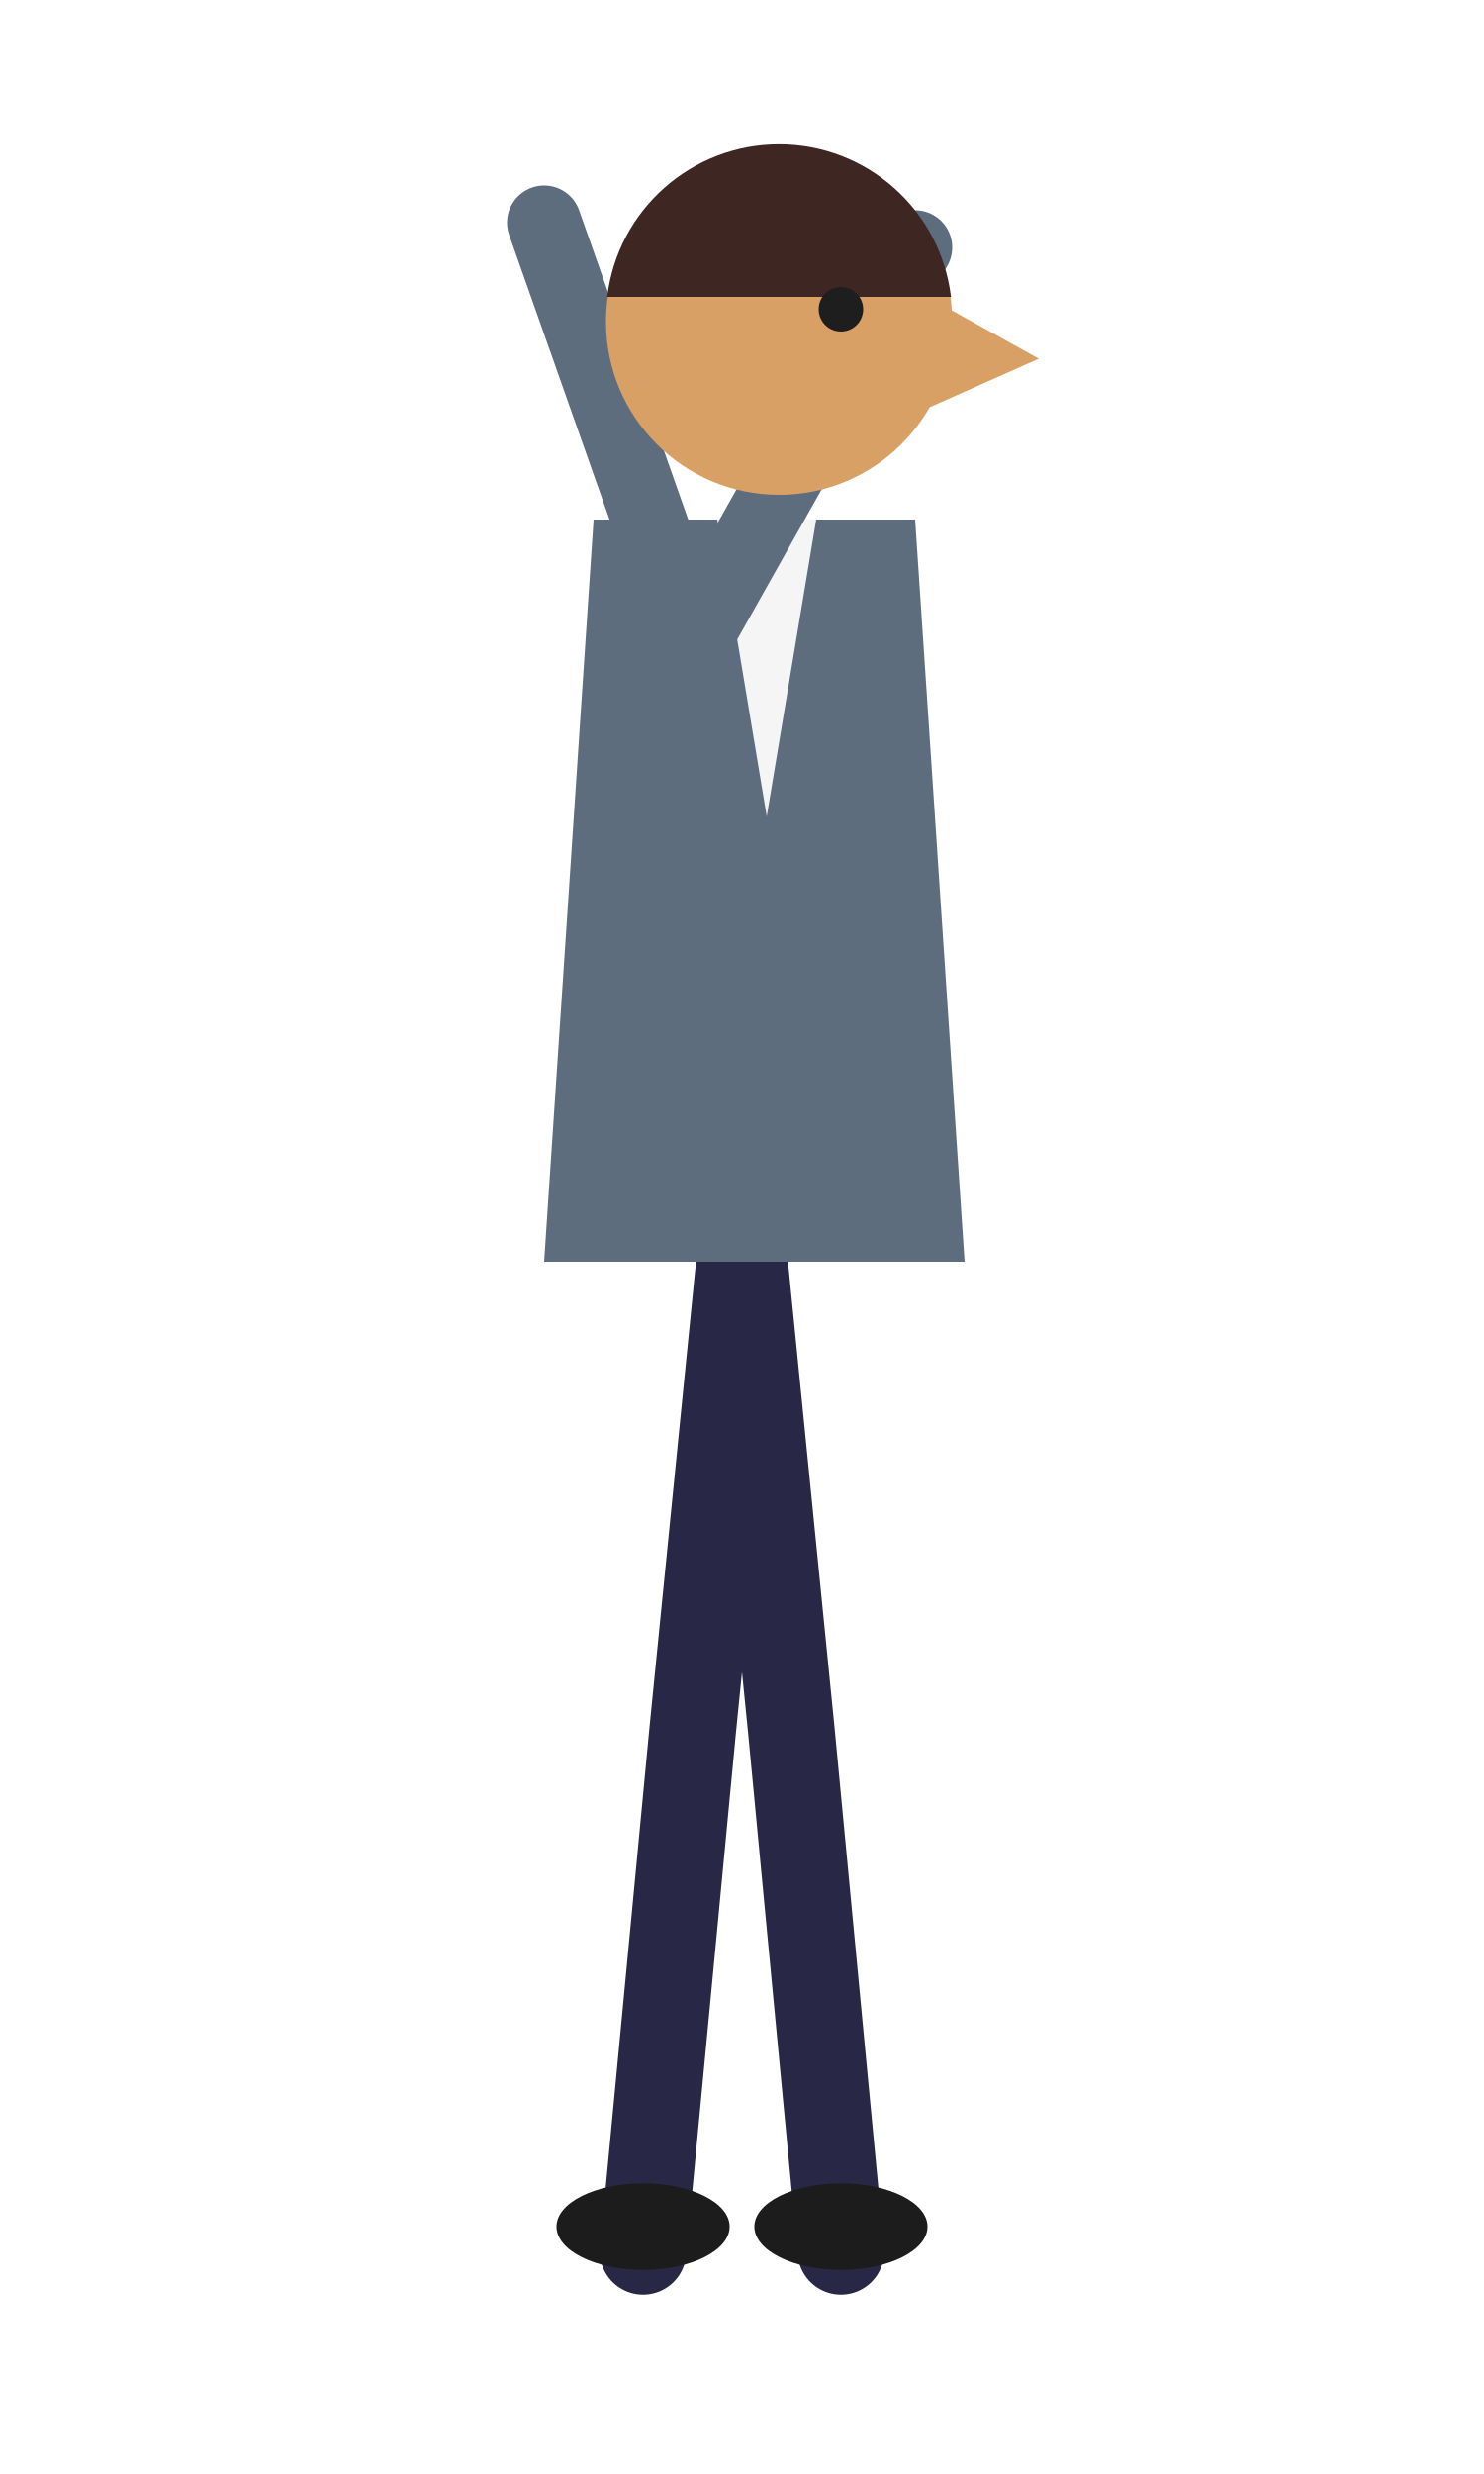
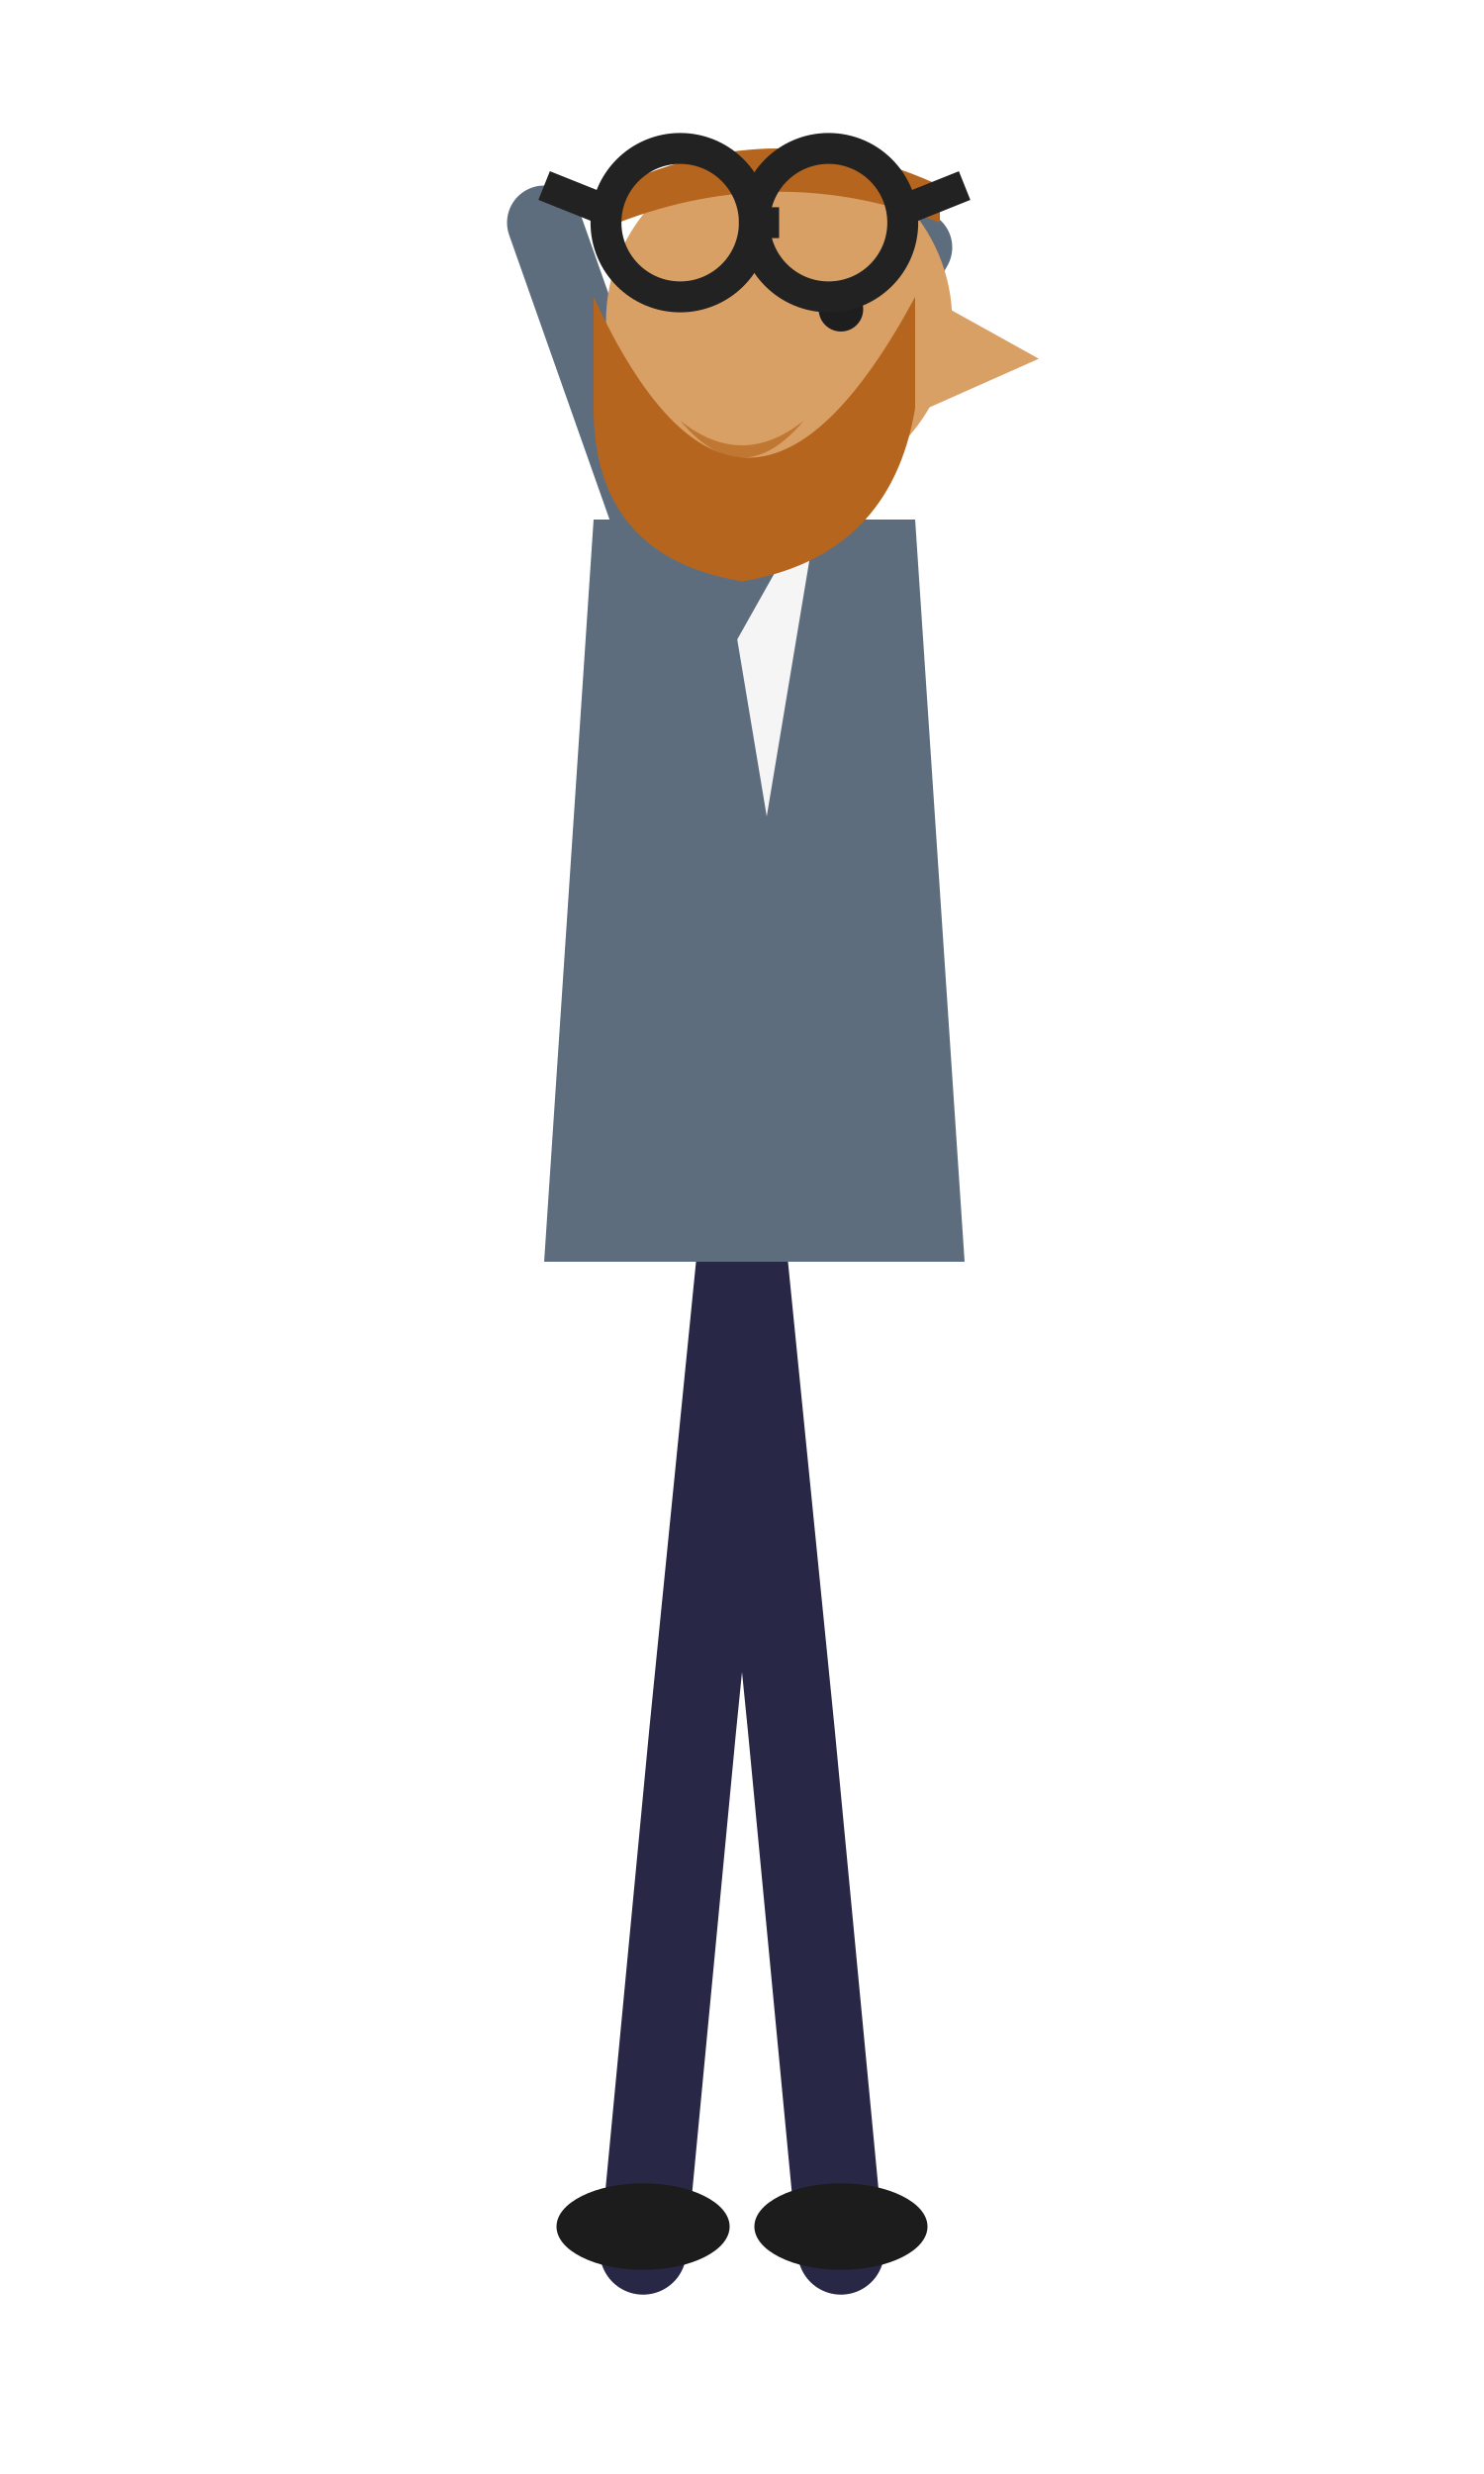
<svg xmlns="http://www.w3.org/2000/svg" viewBox="0 0 120 200" width="120" height="200">
  <g stroke="#282846" stroke-width="7" stroke-linecap="round" fill="none" stroke-linejoin="round">
    <path d="M60 100 L64 140 L68 182 M60 100 L56 140 L52 182" />
  </g>
  <ellipse cx="68" cy="180" rx="7" ry="3.5" fill="#1c1c1c" />
  <ellipse cx="52" cy="180" rx="7" ry="3.5" fill="#1c1c1c" />
  <path d="M48 42 L74 42 L78 102 L44 102 Z" fill="#5d6d7e" />
  <path d="M58 42 L66 42 L62 66 Z" fill="#f5f5f5" />
  <g stroke="#5d6d7e" stroke-width="6" stroke-linecap="round" fill="none">
    <path d="M56 52 L44 18 M56 52 L74 20" />
  </g>
  <circle cx="63" cy="26" r="14" fill="#d9a066" />
  <path d="M75 24 L84 29 L75 33 Z" fill="#d9a066" />
-   <path d="M49.1 24 A14 14 0 0 1 76.9 24 Z" fill="#3e2723" />
+   <path d="M50 15 Q63 9 76 15 L76 18 Q63 13 50 18 Z" fill="#b5651d" />
  <circle cx="68" cy="25" r="1.8" fill="#1e1e1e" />
+   <g stroke="#222" stroke-width="2.5" fill="none">
+     <circle cx="55" cy="18" r="6" />
+     <circle cx="67" cy="18" r="6" />
+     <path d="M61 18 L63 18 M49 17 L44 15 M73 17 L78 15" />
+   </g>
+   <path d="M48 24 Q60 50 74 24 L74 33 Q72 45 60 47 Q48 45 48 33 Z" fill="#b5651d" />
+   <path d="M55 34 Q60 38 65 34 Q60 40 55 34 Z" fill="#b5651d" opacity="0.7" />
</svg>
